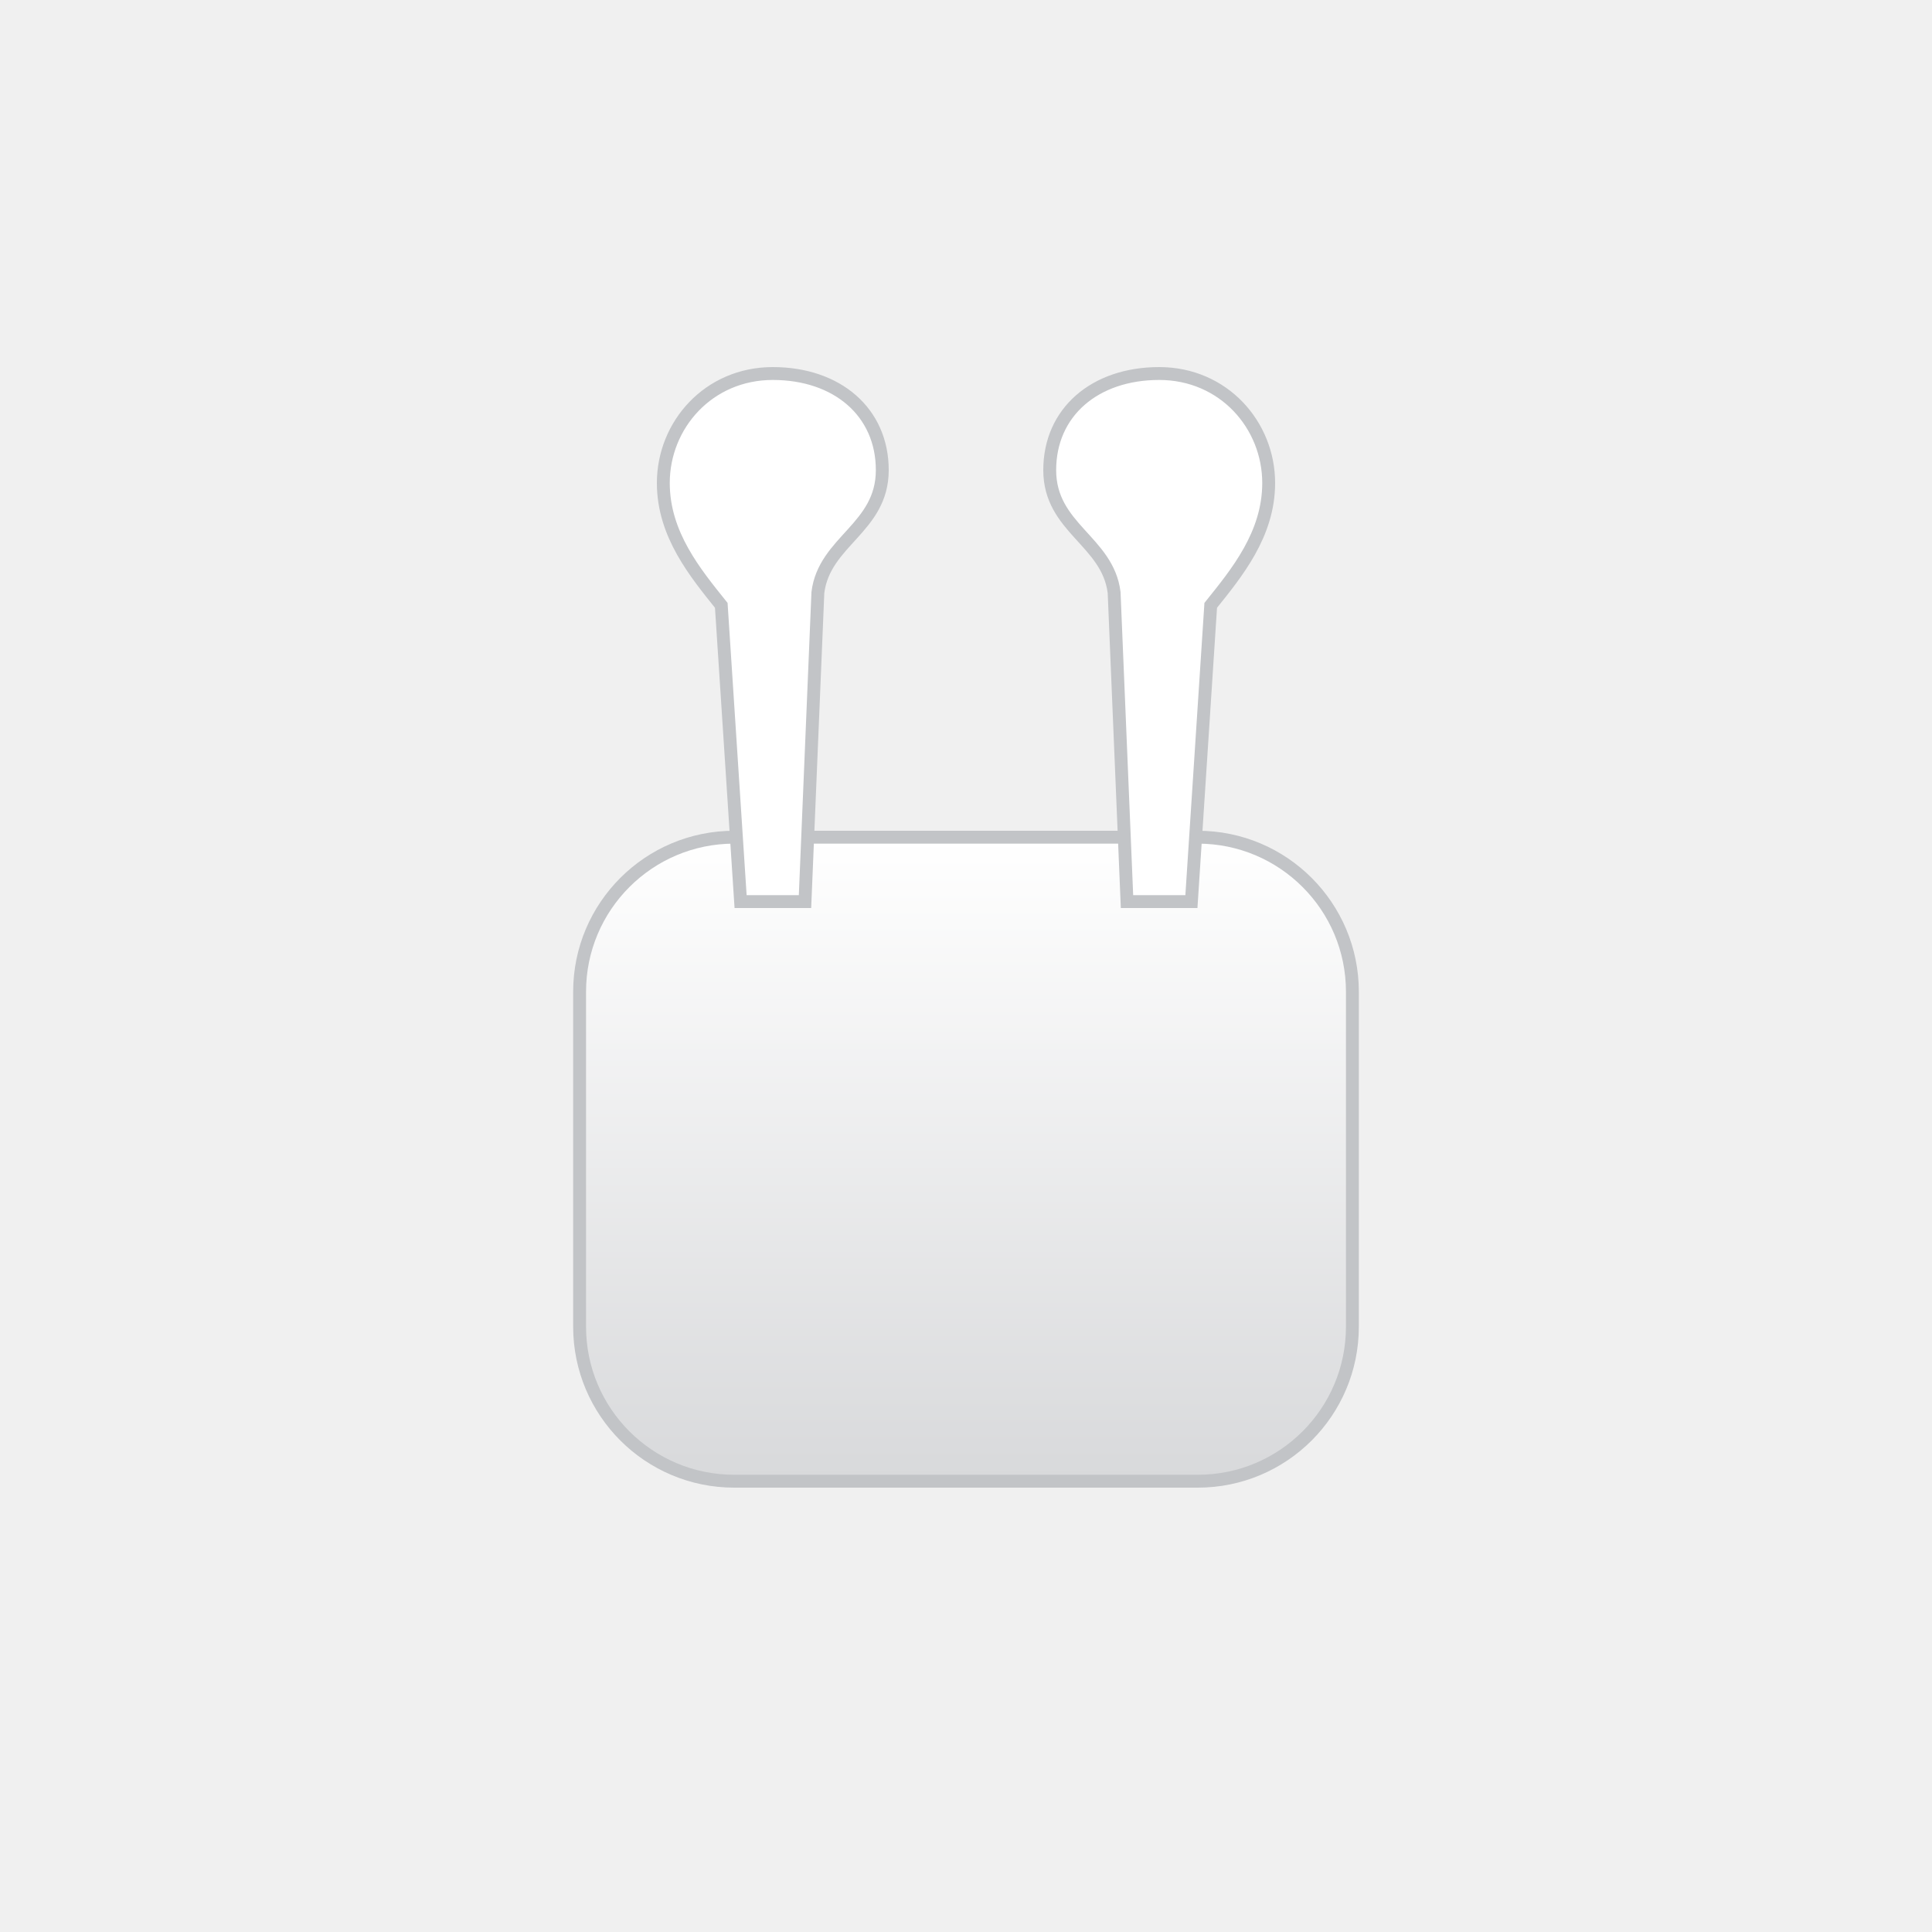
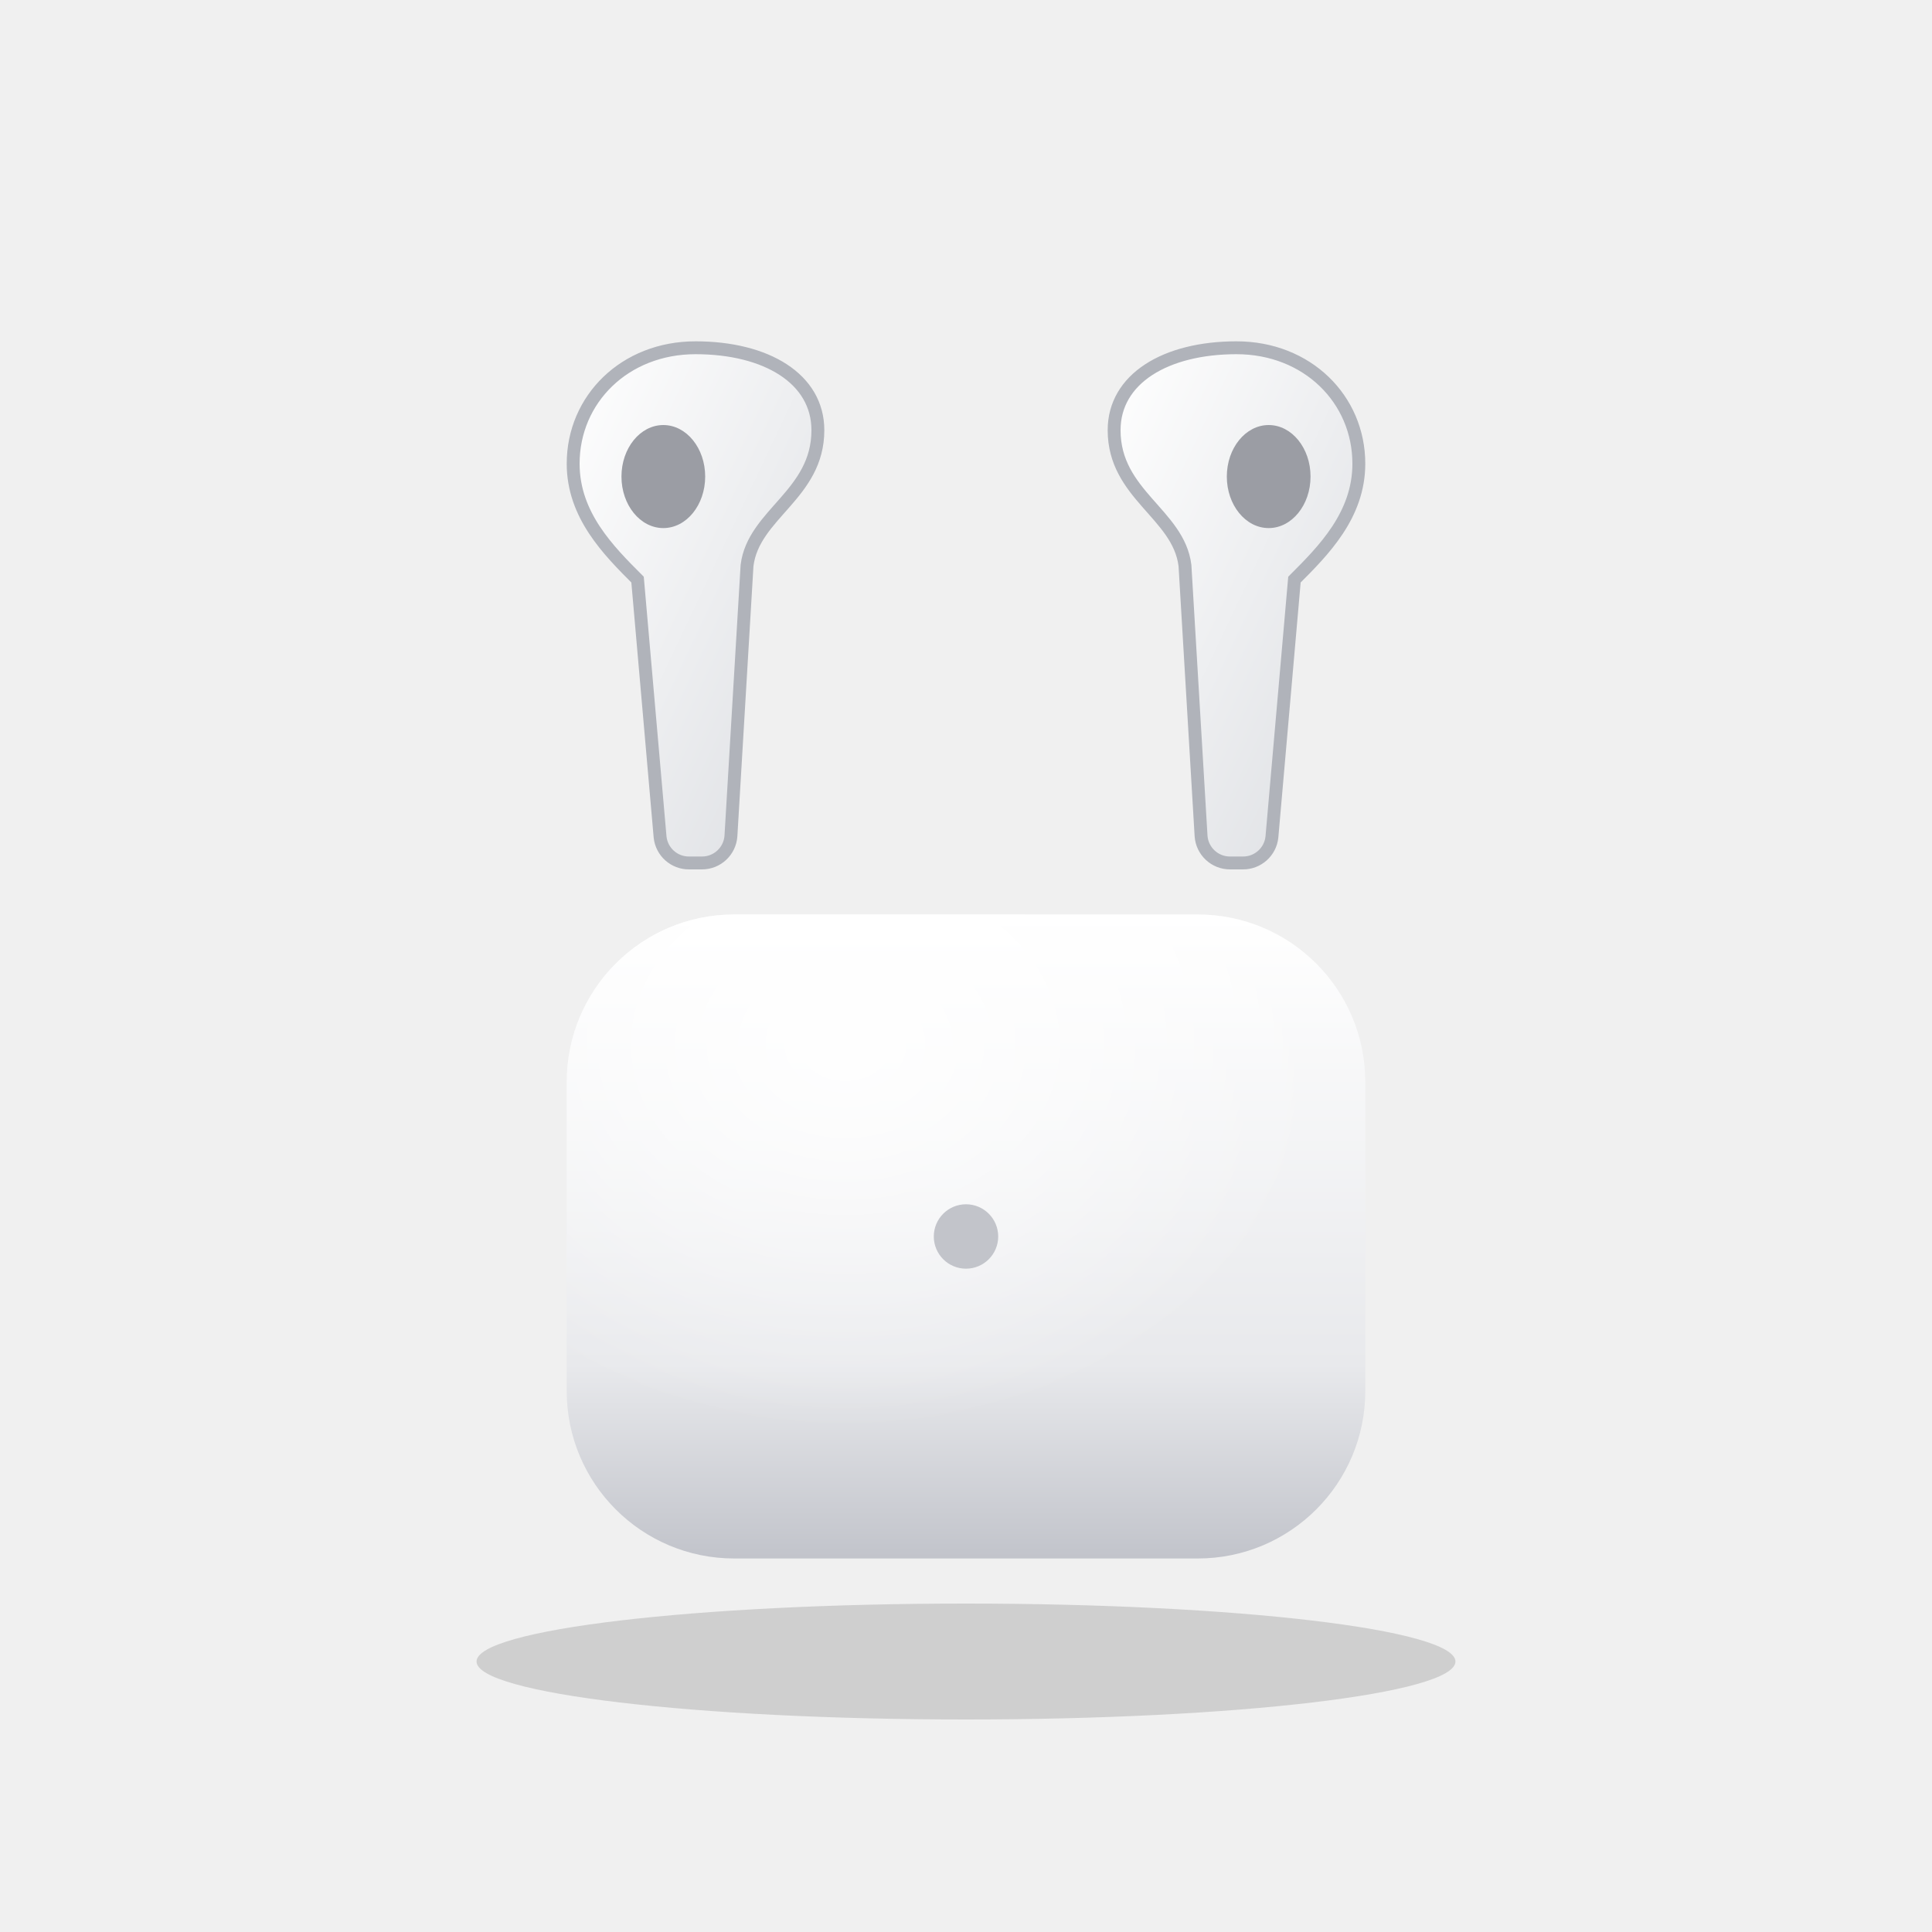
<svg xmlns="http://www.w3.org/2000/svg" viewBox="0 0 300 300">
  <defs>
-     <linearGradient id="ac2" x1="0" y1="0" x2="0" y2="1">
+     <linearGradient id="cs4" x1="0" y1="0" x2="0" y2="1">
      <stop offset="0" stop-color="#ffffff" />
-       <stop offset="1" stop-color="#d8d9db" />
+       <stop offset=".7" stop-color="#e8e9ec" />
+       <stop offset="1" stop-color="#c2c4cb" />
+     </linearGradient>
+     <radialGradient id="ch4" cx=".35" cy=".2" r="1">
+       <stop offset="0" stop-color="#ffffff" stop-opacity=".9" />
+       <stop offset=".6" stop-color="#ffffff" stop-opacity="0" />
+     </radialGradient>
+     <linearGradient id="bd4" x1="0" y1="0" x2="1" y2="1">
+       <stop offset="0" stop-color="#ffffff" />
+       <stop offset="1" stop-color="#dcdee2" />
    </linearGradient>
  </defs>
-   <rect x="90" y="130" width="120" height="100" rx="24" fill="url(#ac2)" stroke="#c2c4c7" stroke-width="2" />
-   <g stroke="#c2c4c7" stroke-width="2" fill="#fff">
-     <path d="M120 58c-10 0-17 8-17 17 0 8 5 14 9 19l3 46h10l2-48c1-8 10-10 10-19s-7-15-17-15z" />
-     <path d="M180 58c10 0 17 8 17 17 0 8-5 14-9 19l-3 46h-10l-2-48c-1-8-10-10-10-19s7-15 17-15z" />
+   <ellipse cx="150" cy="258" rx="76" ry="9" fill="#000" opacity=".14" />
+   <rect x="88" y="142" width="124" height="100" rx="26" fill="url(#cs4)" />
+   <rect x="88" y="142" width="124" height="100" rx="26" fill="url(#ch4)" />
+   <circle cx="150" cy="192" r="5" fill="#c2c4ca" />
+   <g stroke="#b0b3ba" stroke-width="2">
+     <path d="M108 54c-11 0-19 8-19 18 0 8 5.5 13.5 10 18l3.5 40a4.5 4.5 0 0 0 4.5 4h2a4.5 4.5 0 0 0 4.5-4.2l2.5-42c1-8 11-11 11-21 0-8-8-12.8-19-12.8z" fill="url(#bd4)" />
+     <path d="M192 54c11 0 19 8 19 18 0 8-5.5 13.5-10 18l-3.5 40a4.5 4.5 0 0 1-4.5 4h-2a4.5 4.5 0 0 1-4.5-4.2l-2.5-42c-1-8-11-11-11-21 0-8 8-12.8 19-12.8z" fill="url(#bd4)" />
  </g>
+   <ellipse cx="103" cy="74" rx="6.5" ry="8" fill="#9b9da4" />
+   <ellipse cx="197" cy="74" rx="6.5" ry="8" fill="#9b9da4" />
</svg>
